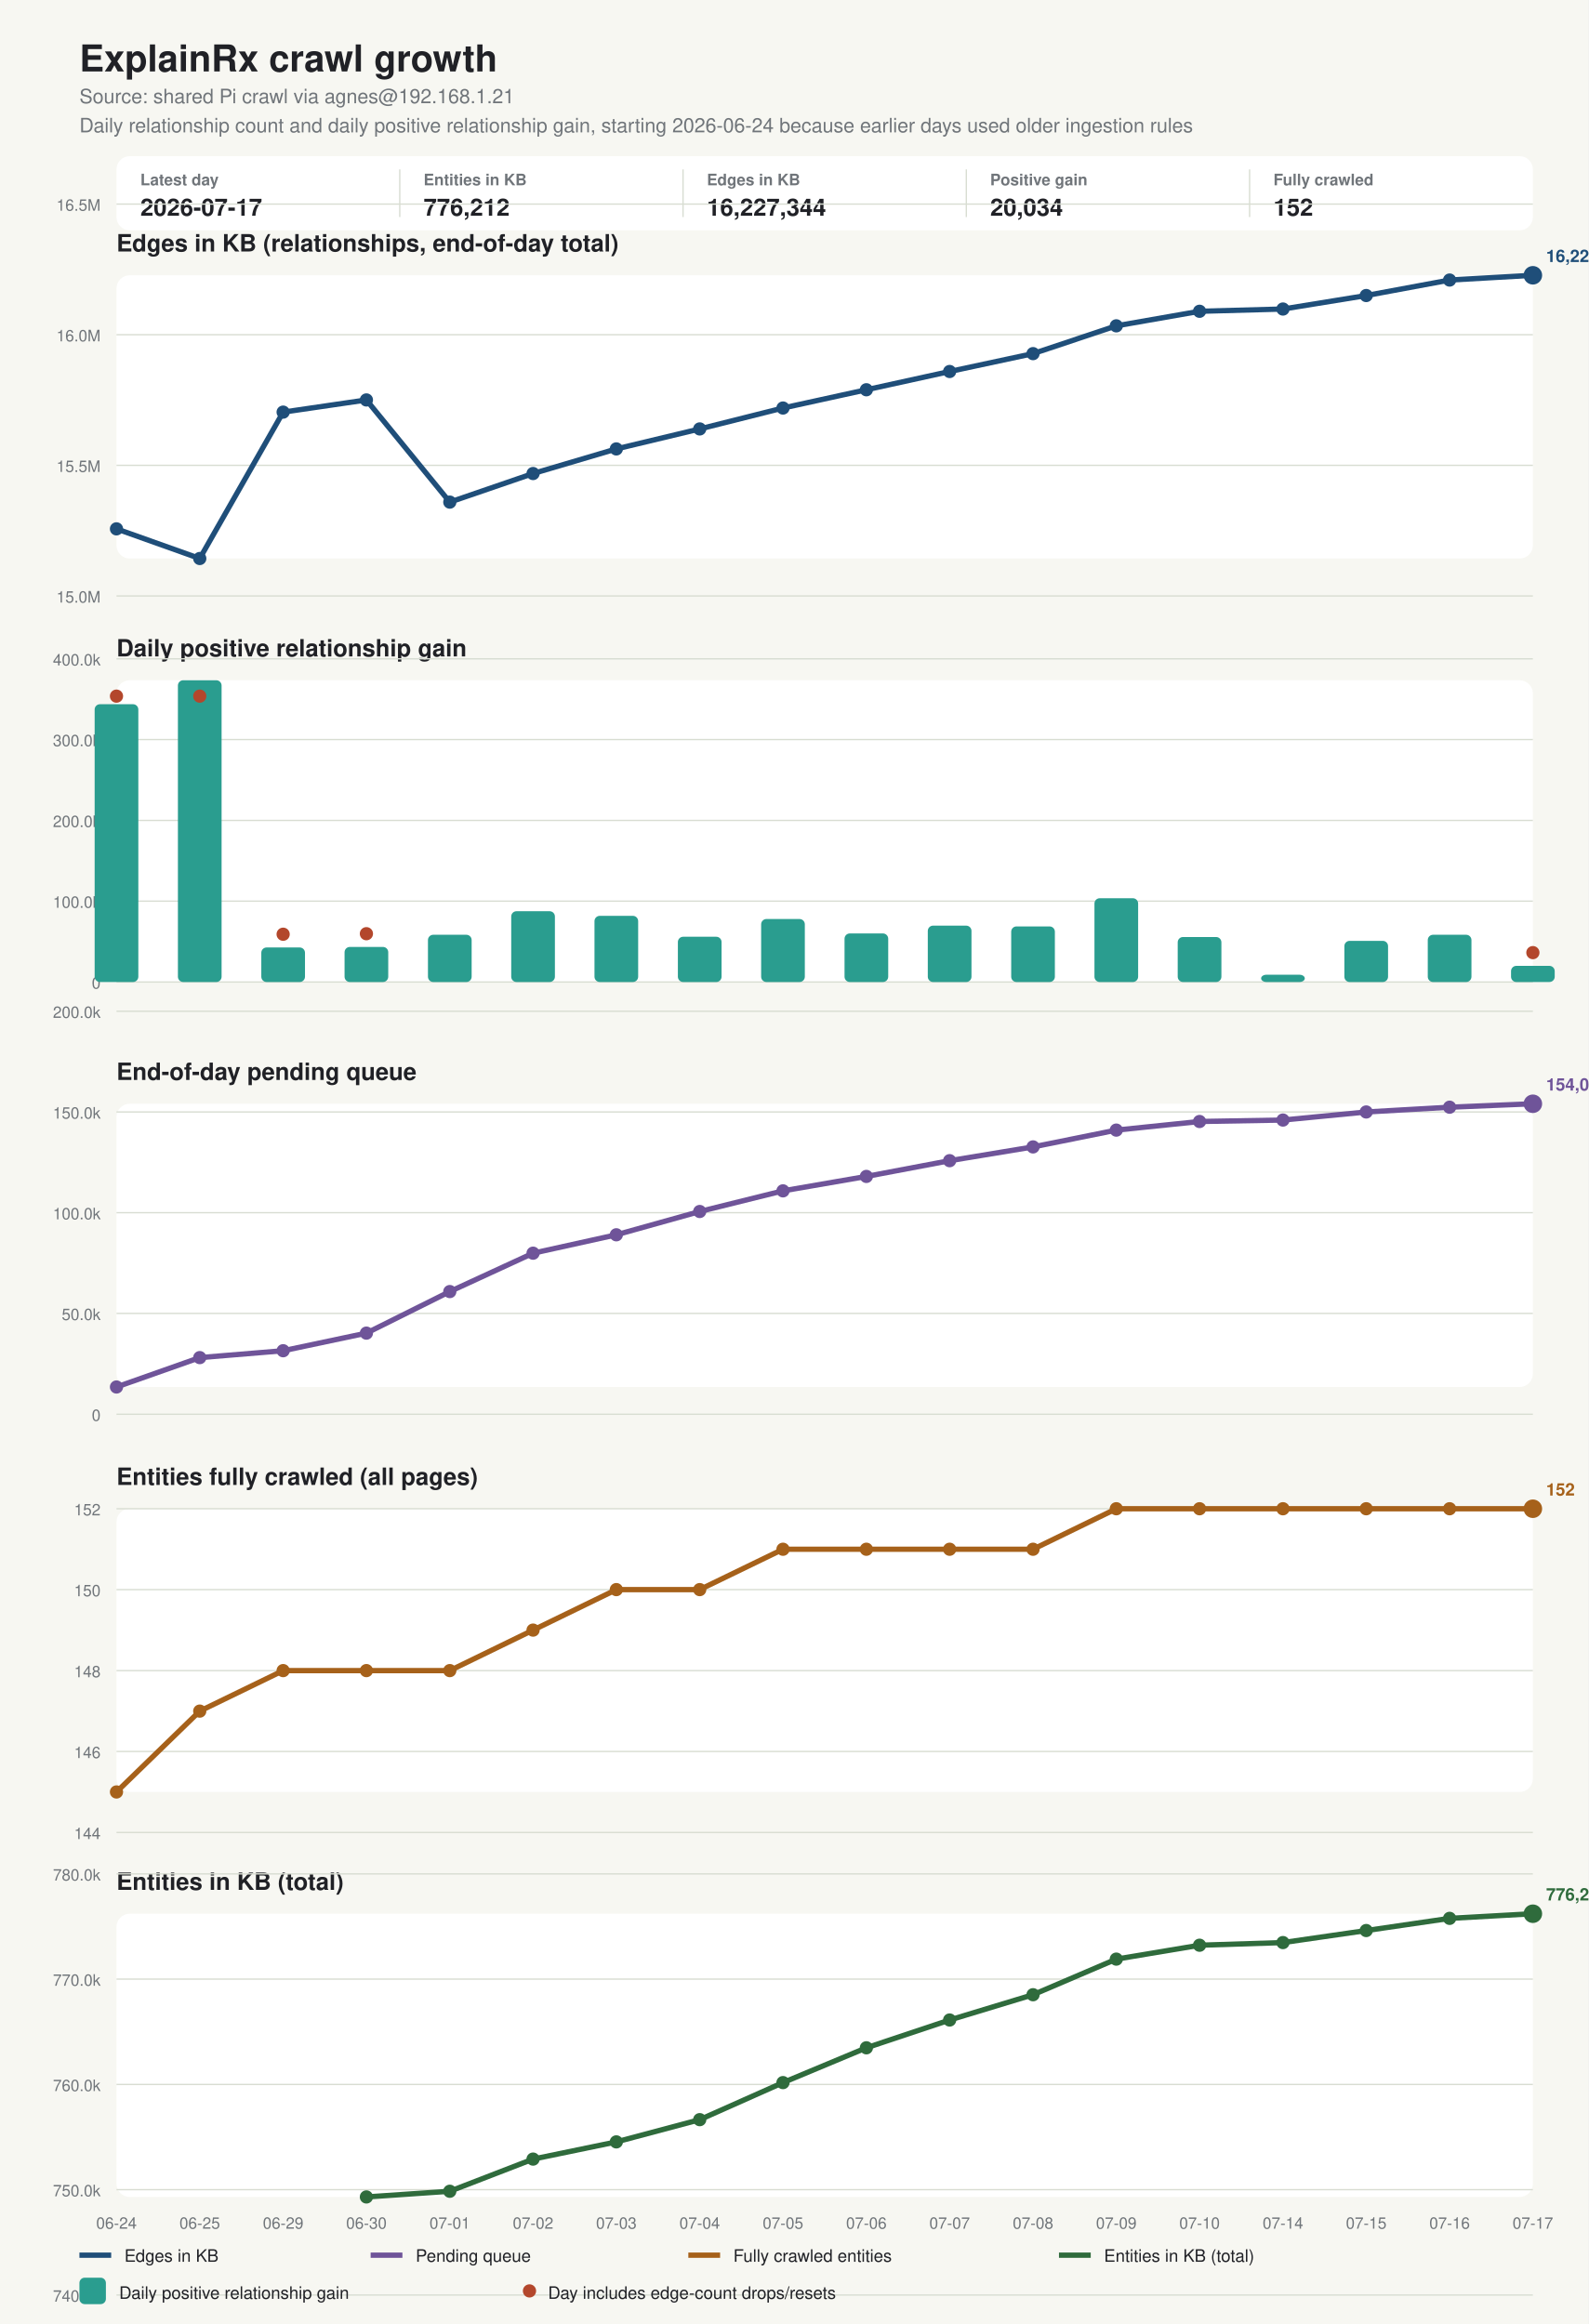
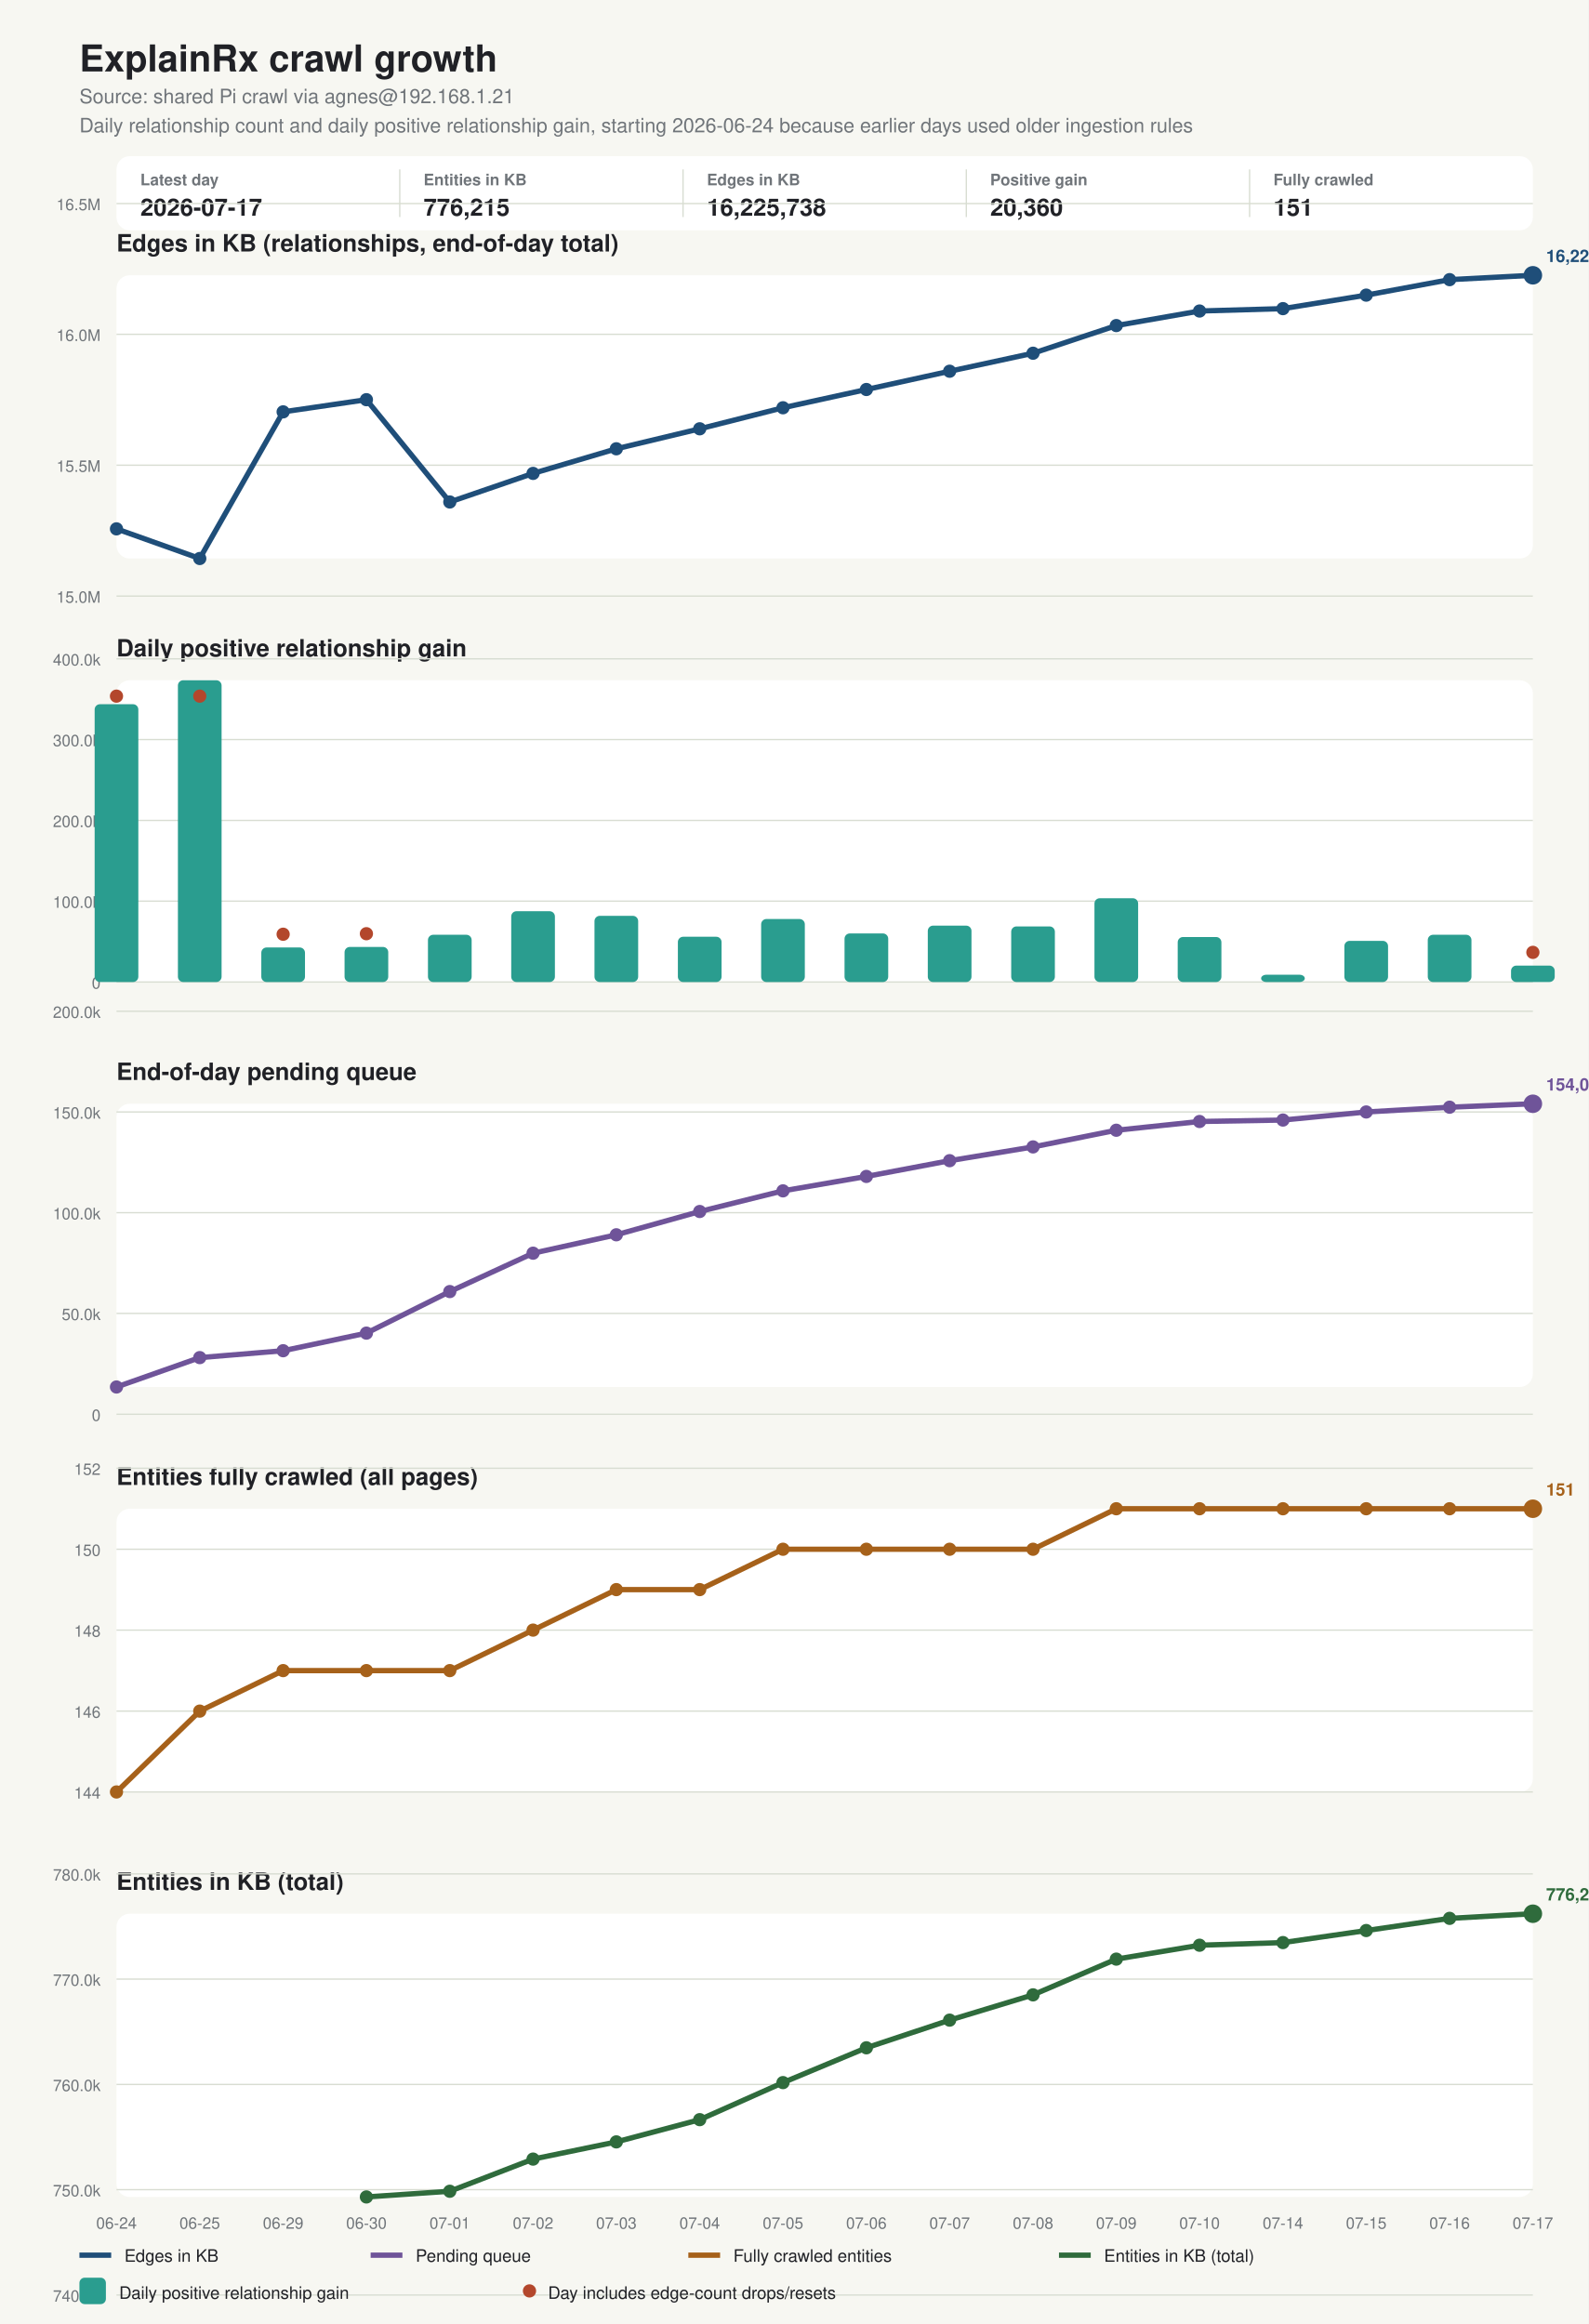
<svg xmlns="http://www.w3.org/2000/svg" width="1200" height="1756" viewBox="0 0 1200 1756">
  <rect width="100%" height="100%" fill="#f7f7f2" />
  <text x="60" y="54" font-family="Helvetica, Arial, sans-serif" font-size="28" font-weight="700" fill="#202126">ExplainRx crawl growth</text>
  <text x="60" y="78" font-family="Helvetica, Arial, sans-serif" font-size="15" fill="#70757a">Source: shared Pi crawl via agnes@192.168.1.21</text>
  <text x="60" y="100" font-family="Helvetica, Arial, sans-serif" font-size="15" fill="#70757a">Daily relationship count and daily positive relationship gain, starting 2026-06-24 because earlier days used older ingestion rules</text>
  <rect x="88" y="118" width="1070" height="56" fill="#ffffff" rx="10" />
  <rect x="88" y="208" width="1070" height="214" fill="#ffffff" rx="10" />
  <rect x="88" y="514" width="1070" height="228" fill="#ffffff" rx="10" />
  <rect x="88" y="834" width="1070" height="214" fill="#ffffff" rx="10" />
  <rect x="88" y="1140" width="1070" height="214" fill="#ffffff" rx="10" />
  <rect x="88" y="1446" width="1070" height="214" fill="#ffffff" rx="10" />
  <text x="88" y="190" font-family="Helvetica, Arial, sans-serif" font-size="18" font-weight="700" fill="#202126">Edges in KB (relationships, end-of-day total)</text>
  <text x="88" y="496" font-family="Helvetica, Arial, sans-serif" font-size="18" font-weight="700" fill="#202126">Daily positive relationship gain</text>
  <text x="88" y="816" font-family="Helvetica, Arial, sans-serif" font-size="18" font-weight="700" fill="#202126">End-of-day pending queue</text>
  <text x="88" y="1122" font-family="Helvetica, Arial, sans-serif" font-size="18" font-weight="700" fill="#202126">Entities fully crawled (all pages)</text>
  <text x="88" y="1428" font-family="Helvetica, Arial, sans-serif" font-size="18" font-weight="700" fill="#202126">Entities in KB (total)</text>
  <text x="106.0" y="140" font-family="Helvetica, Arial, sans-serif" font-size="12" font-weight="700" fill="#70757a">Latest day</text>
  <text x="106.0" y="163" font-family="Helvetica, Arial, sans-serif" font-size="18" font-weight="700" fill="#202126">2026-07-17</text>
  <line x1="302.0" y1="128" x2="302.0" y2="164" stroke="#d8ddd2" stroke-width="1" />
  <text x="320.0" y="140" font-family="Helvetica, Arial, sans-serif" font-size="12" font-weight="700" fill="#70757a">Entities in KB</text>
-   <text x="320.0" y="163" font-family="Helvetica, Arial, sans-serif" font-size="18" font-weight="700" fill="#202126">776,212</text>
+   <text x="320.0" y="163" font-family="Helvetica, Arial, sans-serif" font-size="18" font-weight="700" fill="#202126">776,215</text>
  <line x1="516.0" y1="128" x2="516.0" y2="164" stroke="#d8ddd2" stroke-width="1" />
  <text x="534.0" y="140" font-family="Helvetica, Arial, sans-serif" font-size="12" font-weight="700" fill="#70757a">Edges in KB</text>
-   <text x="534.0" y="163" font-family="Helvetica, Arial, sans-serif" font-size="18" font-weight="700" fill="#202126">16,227,344</text>
+   <text x="534.0" y="163" font-family="Helvetica, Arial, sans-serif" font-size="18" font-weight="700" fill="#202126">16,225,738</text>
  <line x1="730.0" y1="128" x2="730.0" y2="164" stroke="#d8ddd2" stroke-width="1" />
  <text x="748.0" y="140" font-family="Helvetica, Arial, sans-serif" font-size="12" font-weight="700" fill="#70757a">Positive gain</text>
-   <text x="748.0" y="163" font-family="Helvetica, Arial, sans-serif" font-size="18" font-weight="700" fill="#202126">20,034</text>
+   <text x="748.0" y="163" font-family="Helvetica, Arial, sans-serif" font-size="18" font-weight="700" fill="#202126">20,360</text>
  <line x1="944.0" y1="128" x2="944.0" y2="164" stroke="#d8ddd2" stroke-width="1" />
  <text x="962.0" y="140" font-family="Helvetica, Arial, sans-serif" font-size="12" font-weight="700" fill="#70757a">Fully crawled</text>
-   <text x="962.0" y="163" font-family="Helvetica, Arial, sans-serif" font-size="18" font-weight="700" fill="#202126">152</text>
-   <line x1="88" y1="450.3" x2="1158" y2="450.3" stroke="#d8ddd2" stroke-width="1" />
-   <text x="76" y="455.3" text-anchor="end" font-family="Helvetica, Arial, sans-serif" font-size="12" fill="#70757a">15.0M</text>
-   <line x1="88" y1="351.6" x2="1158" y2="351.6" stroke="#d8ddd2" stroke-width="1" />
-   <text x="76" y="356.6" text-anchor="end" font-family="Helvetica, Arial, sans-serif" font-size="12" fill="#70757a">15.5M</text>
-   <line x1="88" y1="252.9" x2="1158" y2="252.9" stroke="#d8ddd2" stroke-width="1" />
-   <text x="76" y="257.9" text-anchor="end" font-family="Helvetica, Arial, sans-serif" font-size="12" fill="#70757a">16.0M</text>
-   <line x1="88" y1="154.2" x2="1158" y2="154.2" stroke="#d8ddd2" stroke-width="1" />
-   <text x="76" y="159.2" text-anchor="end" font-family="Helvetica, Arial, sans-serif" font-size="12" fill="#70757a">16.5M</text>
+   <text x="962.0" y="163" font-family="Helvetica, Arial, sans-serif" font-size="18" font-weight="700" fill="#202126">151</text>
+   <line x1="88" y1="450.4" x2="1158" y2="450.4" stroke="#d8ddd2" stroke-width="1" />
+   <text x="76" y="455.4" text-anchor="end" font-family="Helvetica, Arial, sans-serif" font-size="12" fill="#70757a">15.0M</text>
+   <line x1="88" y1="351.5" x2="1158" y2="351.5" stroke="#d8ddd2" stroke-width="1" />
+   <text x="76" y="356.5" text-anchor="end" font-family="Helvetica, Arial, sans-serif" font-size="12" fill="#70757a">15.5M</text>
+   <line x1="88" y1="252.6" x2="1158" y2="252.6" stroke="#d8ddd2" stroke-width="1" />
+   <text x="76" y="257.6" text-anchor="end" font-family="Helvetica, Arial, sans-serif" font-size="12" fill="#70757a">16.0M</text>
+   <line x1="88" y1="153.8" x2="1158" y2="153.8" stroke="#d8ddd2" stroke-width="1" />
+   <text x="76" y="158.8" text-anchor="end" font-family="Helvetica, Arial, sans-serif" font-size="12" fill="#70757a">16.5M</text>
  <line x1="88" y1="742.0" x2="1158" y2="742.0" stroke="#d8ddd2" stroke-width="1" />
  <text x="76" y="747.0" text-anchor="end" font-family="Helvetica, Arial, sans-serif" font-size="12" fill="#70757a">0</text>
  <line x1="88" y1="680.9" x2="1158" y2="680.9" stroke="#d8ddd2" stroke-width="1" />
  <text x="76" y="685.9" text-anchor="end" font-family="Helvetica, Arial, sans-serif" font-size="12" fill="#70757a">100.0k</text>
  <line x1="88" y1="619.9" x2="1158" y2="619.9" stroke="#d8ddd2" stroke-width="1" />
  <text x="76" y="624.9" text-anchor="end" font-family="Helvetica, Arial, sans-serif" font-size="12" fill="#70757a">200.0k</text>
  <line x1="88" y1="558.8" x2="1158" y2="558.8" stroke="#d8ddd2" stroke-width="1" />
  <text x="76" y="563.8" text-anchor="end" font-family="Helvetica, Arial, sans-serif" font-size="12" fill="#70757a">300.0k</text>
  <line x1="88" y1="497.8" x2="1158" y2="497.8" stroke="#d8ddd2" stroke-width="1" />
  <text x="76" y="502.8" text-anchor="end" font-family="Helvetica, Arial, sans-serif" font-size="12" fill="#70757a">400.0k</text>
  <line x1="88" y1="1068.6" x2="1158" y2="1068.6" stroke="#d8ddd2" stroke-width="1" />
  <text x="76" y="1073.6" text-anchor="end" font-family="Helvetica, Arial, sans-serif" font-size="12" fill="#70757a">0</text>
  <line x1="88" y1="992.4" x2="1158" y2="992.4" stroke="#d8ddd2" stroke-width="1" />
  <text x="76" y="997.4" text-anchor="end" font-family="Helvetica, Arial, sans-serif" font-size="12" fill="#70757a">50.0k</text>
  <line x1="88" y1="916.3" x2="1158" y2="916.3" stroke="#d8ddd2" stroke-width="1" />
  <text x="76" y="921.3" text-anchor="end" font-family="Helvetica, Arial, sans-serif" font-size="12" fill="#70757a">100.0k</text>
  <line x1="88" y1="840.2" x2="1158" y2="840.2" stroke="#d8ddd2" stroke-width="1" />
  <text x="76" y="845.2" text-anchor="end" font-family="Helvetica, Arial, sans-serif" font-size="12" fill="#70757a">150.0k</text>
  <line x1="88" y1="764.1" x2="1158" y2="764.1" stroke="#d8ddd2" stroke-width="1" />
  <text x="76" y="769.1" text-anchor="end" font-family="Helvetica, Arial, sans-serif" font-size="12" fill="#70757a">200.0k</text>
-   <line x1="88" y1="1384.6" x2="1158" y2="1384.6" stroke="#d8ddd2" stroke-width="1" />
-   <text x="76" y="1389.6" text-anchor="end" font-family="Helvetica, Arial, sans-serif" font-size="12" fill="#70757a">144</text>
-   <line x1="88" y1="1323.4" x2="1158" y2="1323.4" stroke="#d8ddd2" stroke-width="1" />
-   <text x="76" y="1328.4" text-anchor="end" font-family="Helvetica, Arial, sans-serif" font-size="12" fill="#70757a">146</text>
-   <line x1="88" y1="1262.3" x2="1158" y2="1262.3" stroke="#d8ddd2" stroke-width="1" />
-   <text x="76" y="1267.3" text-anchor="end" font-family="Helvetica, Arial, sans-serif" font-size="12" fill="#70757a">148</text>
-   <line x1="88" y1="1201.1" x2="1158" y2="1201.1" stroke="#d8ddd2" stroke-width="1" />
-   <text x="76" y="1206.1" text-anchor="end" font-family="Helvetica, Arial, sans-serif" font-size="12" fill="#70757a">150</text>
-   <line x1="88" y1="1140.0" x2="1158" y2="1140.0" stroke="#d8ddd2" stroke-width="1" />
-   <text x="76" y="1145.0" text-anchor="end" font-family="Helvetica, Arial, sans-serif" font-size="12" fill="#70757a">152</text>
+   <line x1="88" y1="1354.0" x2="1158" y2="1354.0" stroke="#d8ddd2" stroke-width="1" />
+   <text x="76" y="1359.0" text-anchor="end" font-family="Helvetica, Arial, sans-serif" font-size="12" fill="#70757a">144</text>
+   <line x1="88" y1="1292.9" x2="1158" y2="1292.9" stroke="#d8ddd2" stroke-width="1" />
+   <text x="76" y="1297.9" text-anchor="end" font-family="Helvetica, Arial, sans-serif" font-size="12" fill="#70757a">146</text>
+   <line x1="88" y1="1231.7" x2="1158" y2="1231.7" stroke="#d8ddd2" stroke-width="1" />
+   <text x="76" y="1236.7" text-anchor="end" font-family="Helvetica, Arial, sans-serif" font-size="12" fill="#70757a">148</text>
+   <line x1="88" y1="1170.6" x2="1158" y2="1170.6" stroke="#d8ddd2" stroke-width="1" />
+   <text x="76" y="1175.6" text-anchor="end" font-family="Helvetica, Arial, sans-serif" font-size="12" fill="#70757a">150</text>
+   <line x1="88" y1="1109.4" x2="1158" y2="1109.4" stroke="#d8ddd2" stroke-width="1" />
+   <text x="76" y="1114.4" text-anchor="end" font-family="Helvetica, Arial, sans-serif" font-size="12" fill="#70757a">152</text>
  <line x1="88" y1="1734.1" x2="1158" y2="1734.1" stroke="#d8ddd2" stroke-width="1" />
  <text x="76" y="1739.1" text-anchor="end" font-family="Helvetica, Arial, sans-serif" font-size="12" fill="#70757a">740.0k</text>
  <line x1="88" y1="1654.5" x2="1158" y2="1654.5" stroke="#d8ddd2" stroke-width="1" />
  <text x="76" y="1659.5" text-anchor="end" font-family="Helvetica, Arial, sans-serif" font-size="12" fill="#70757a">750.0k</text>
  <line x1="88" y1="1575.0" x2="1158" y2="1575.0" stroke="#d8ddd2" stroke-width="1" />
  <text x="76" y="1580.0" text-anchor="end" font-family="Helvetica, Arial, sans-serif" font-size="12" fill="#70757a">760.0k</text>
  <line x1="88" y1="1495.4" x2="1158" y2="1495.4" stroke="#d8ddd2" stroke-width="1" />
  <text x="76" y="1500.4" text-anchor="end" font-family="Helvetica, Arial, sans-serif" font-size="12" fill="#70757a">770.0k</text>
  <line x1="88" y1="1415.9" x2="1158" y2="1415.9" stroke="#d8ddd2" stroke-width="1" />
  <text x="76" y="1420.9" text-anchor="end" font-family="Helvetica, Arial, sans-serif" font-size="12" fill="#70757a">780.0k</text>
-   <path d="M 88.0 399.6 L 150.9 422.0 L 213.9 311.4 L 276.8 302.2 L 339.8 379.4 L 402.7 357.8 L 465.6 339.2 L 528.6 324.1 L 591.5 308.3 L 654.5 294.5 L 717.4 280.7 L 780.4 267.2 L 843.3 246.2 L 906.2 235.2 L 969.2 233.5 L 1032.1 223.3 L 1095.1 211.6 L 1158.0 208.0" fill="none" stroke="#1f4e79" stroke-width="4" stroke-linecap="round" stroke-linejoin="round" />
+   <path d="M 88.0 399.6 L 150.9 422.0 L 213.9 311.2 L 276.8 302.0 L 339.8 379.3 L 402.7 357.7 L 465.6 339.1 L 528.6 324.0 L 591.5 308.1 L 654.5 294.3 L 717.4 280.5 L 780.4 266.9 L 843.3 246.0 L 906.2 235.0 L 969.2 233.2 L 1032.1 223.0 L 1095.1 211.3 L 1158.0 208.0" fill="none" stroke="#1f4e79" stroke-width="4" stroke-linecap="round" stroke-linejoin="round" />
  <circle cx="88.0" cy="399.6" r="5" fill="#1f4e79" />
  <circle cx="150.9" cy="422.0" r="5" fill="#1f4e79" />
-   <circle cx="213.9" cy="311.4" r="5" fill="#1f4e79" />
-   <circle cx="276.8" cy="302.2" r="5" fill="#1f4e79" />
-   <circle cx="339.8" cy="379.4" r="5" fill="#1f4e79" />
-   <circle cx="402.7" cy="357.8" r="5" fill="#1f4e79" />
-   <circle cx="465.6" cy="339.2" r="5" fill="#1f4e79" />
-   <circle cx="528.6" cy="324.1" r="5" fill="#1f4e79" />
-   <circle cx="591.5" cy="308.3" r="5" fill="#1f4e79" />
-   <circle cx="654.5" cy="294.5" r="5" fill="#1f4e79" />
-   <circle cx="717.4" cy="280.7" r="5" fill="#1f4e79" />
-   <circle cx="780.4" cy="267.2" r="5" fill="#1f4e79" />
-   <circle cx="843.3" cy="246.2" r="5" fill="#1f4e79" />
-   <circle cx="906.2" cy="235.2" r="5" fill="#1f4e79" />
-   <circle cx="969.2" cy="233.5" r="5" fill="#1f4e79" />
-   <circle cx="1032.1" cy="223.3" r="5" fill="#1f4e79" />
-   <circle cx="1095.1" cy="211.6" r="5" fill="#1f4e79" />
+   <circle cx="213.9" cy="311.2" r="5" fill="#1f4e79" />
+   <circle cx="276.8" cy="302.0" r="5" fill="#1f4e79" />
+   <circle cx="339.8" cy="379.3" r="5" fill="#1f4e79" />
+   <circle cx="402.7" cy="357.7" r="5" fill="#1f4e79" />
+   <circle cx="465.6" cy="339.1" r="5" fill="#1f4e79" />
+   <circle cx="528.6" cy="324.0" r="5" fill="#1f4e79" />
+   <circle cx="591.5" cy="308.1" r="5" fill="#1f4e79" />
+   <circle cx="654.5" cy="294.3" r="5" fill="#1f4e79" />
+   <circle cx="717.4" cy="280.5" r="5" fill="#1f4e79" />
+   <circle cx="780.4" cy="266.9" r="5" fill="#1f4e79" />
+   <circle cx="843.3" cy="246.0" r="5" fill="#1f4e79" />
+   <circle cx="906.2" cy="235.0" r="5" fill="#1f4e79" />
+   <circle cx="969.2" cy="233.2" r="5" fill="#1f4e79" />
+   <circle cx="1032.1" cy="223.0" r="5" fill="#1f4e79" />
+   <circle cx="1095.1" cy="211.3" r="5" fill="#1f4e79" />
  <circle cx="1158.0" cy="208.0" r="7" fill="#1f4e79" />
-   <text x="1168.0" y="198.0" font-family="Helvetica, Arial, sans-serif" font-size="13" font-weight="700" fill="#1f4e79">16,227,344</text>
+   <text x="1168.0" y="198.0" font-family="Helvetica, Arial, sans-serif" font-size="13" font-weight="700" fill="#1f4e79">16,225,738</text>
  <rect x="71.5" y="532.1" width="33" height="209.9" rx="4" fill="#2a9d8f" />
  <circle cx="88.0" cy="526.0" r="5" fill="#b3472c" />
  <rect x="134.4" y="514.0" width="33" height="228.0" rx="4" fill="#2a9d8f" />
  <circle cx="150.9" cy="526.0" r="5" fill="#b3472c" />
  <rect x="197.4" y="715.9" width="33" height="26.1" rx="4" fill="#2a9d8f" />
  <circle cx="213.9" cy="705.9" r="5" fill="#b3472c" />
  <rect x="260.3" y="715.5" width="33" height="26.5" rx="4" fill="#2a9d8f" />
  <circle cx="276.8" cy="705.5" r="5" fill="#b3472c" />
  <rect x="323.3" y="706.3" width="33" height="35.7" rx="4" fill="#2a9d8f" />
  <rect x="386.2" y="688.5" width="33" height="53.5" rx="4" fill="#2a9d8f" />
  <rect x="449.1" y="692.0" width="33" height="50.0" rx="4" fill="#2a9d8f" />
  <rect x="512.1" y="707.8" width="33" height="34.2" rx="4" fill="#2a9d8f" />
  <rect x="575.0" y="694.4" width="33" height="47.6" rx="4" fill="#2a9d8f" />
  <rect x="638.0" y="705.3" width="33" height="36.7" rx="4" fill="#2a9d8f" />
  <rect x="700.9" y="699.4" width="33" height="42.6" rx="4" fill="#2a9d8f" />
  <rect x="763.9" y="700.0" width="33" height="42.0" rx="4" fill="#2a9d8f" />
  <rect x="826.8" y="678.7" width="33" height="63.3" rx="4" fill="#2a9d8f" />
  <rect x="889.7" y="708.0" width="33" height="34.0" rx="4" fill="#2a9d8f" />
  <rect x="952.7" y="736.5" width="33" height="5.5" rx="4" fill="#2a9d8f" />
  <rect x="1015.6" y="710.9" width="33" height="31.1" rx="4" fill="#2a9d8f" />
  <rect x="1078.6" y="706.3" width="33" height="35.7" rx="4" fill="#2a9d8f" />
-   <rect x="1141.5" y="729.8" width="33" height="12.2" rx="4" fill="#2a9d8f" />
-   <circle cx="1158.0" cy="719.8" r="5" fill="#b3472c" />
-   <path d="M 88.0 1048.0 L 150.9 1025.8 L 213.9 1020.6 L 276.8 1007.3 L 339.8 975.9 L 402.7 946.9 L 465.6 933.0 L 528.6 915.4 L 591.5 899.8 L 654.5 888.9 L 717.4 877.0 L 780.4 866.6 L 843.3 853.9 L 906.2 847.4 L 969.2 846.3 L 1032.1 840.2 L 1095.1 836.6 L 1158.0 834.0" fill="none" stroke="#6f5499" stroke-width="4" stroke-linecap="round" stroke-linejoin="round" />
+   <rect x="1141.5" y="729.6" width="33" height="12.4" rx="4" fill="#2a9d8f" />
+   <circle cx="1158.0" cy="719.6" r="5" fill="#b3472c" />
+   <path d="M 88.0 1048.0 L 150.9 1025.8 L 213.9 1020.6 L 276.8 1007.3 L 339.8 975.9 L 402.7 946.9 L 465.6 933.0 L 528.6 915.4 L 591.5 899.8 L 654.5 888.9 L 717.4 877.0 L 780.4 866.6 L 843.3 854.0 L 906.2 847.4 L 969.2 846.3 L 1032.1 840.2 L 1095.1 836.6 L 1158.0 834.0" fill="none" stroke="#6f5499" stroke-width="4" stroke-linecap="round" stroke-linejoin="round" />
  <circle cx="88.0" cy="1048.0" r="5" fill="#6f5499" />
  <circle cx="150.9" cy="1025.8" r="5" fill="#6f5499" />
  <circle cx="213.9" cy="1020.6" r="5" fill="#6f5499" />
  <circle cx="276.8" cy="1007.3" r="5" fill="#6f5499" />
  <circle cx="339.8" cy="975.9" r="5" fill="#6f5499" />
  <circle cx="402.7" cy="946.9" r="5" fill="#6f5499" />
  <circle cx="465.6" cy="933.0" r="5" fill="#6f5499" />
  <circle cx="528.6" cy="915.4" r="5" fill="#6f5499" />
  <circle cx="591.5" cy="899.8" r="5" fill="#6f5499" />
  <circle cx="654.5" cy="888.9" r="5" fill="#6f5499" />
  <circle cx="717.4" cy="877.0" r="5" fill="#6f5499" />
  <circle cx="780.4" cy="866.6" r="5" fill="#6f5499" />
-   <circle cx="843.3" cy="853.9" r="5" fill="#6f5499" />
+   <circle cx="843.3" cy="854.0" r="5" fill="#6f5499" />
  <circle cx="906.2" cy="847.4" r="5" fill="#6f5499" />
  <circle cx="969.2" cy="846.3" r="5" fill="#6f5499" />
  <circle cx="1032.1" cy="840.2" r="5" fill="#6f5499" />
  <circle cx="1095.1" cy="836.6" r="5" fill="#6f5499" />
  <circle cx="1158.0" cy="834.0" r="7" fill="#6f5499" />
-   <text x="1168.0" y="824.0" font-family="Helvetica, Arial, sans-serif" font-size="13" font-weight="700" fill="#6f5499">154,080</text>
+   <text x="1168.0" y="824.0" font-family="Helvetica, Arial, sans-serif" font-size="13" font-weight="700" fill="#6f5499">154,085</text>
  <path d="M 88.0 1354.0 L 150.9 1292.9 L 213.9 1262.3 L 276.8 1262.3 L 339.8 1262.3 L 402.7 1231.7 L 465.6 1201.1 L 528.6 1201.1 L 591.5 1170.6 L 654.5 1170.6 L 717.4 1170.6 L 780.4 1170.6 L 843.3 1140.0 L 906.2 1140.0 L 969.2 1140.0 L 1032.1 1140.0 L 1095.1 1140.0 L 1158.0 1140.0" fill="none" stroke="#a6611a" stroke-width="4" stroke-linecap="round" stroke-linejoin="round" />
  <circle cx="88.0" cy="1354.0" r="5" fill="#a6611a" />
  <circle cx="150.9" cy="1292.9" r="5" fill="#a6611a" />
  <circle cx="213.9" cy="1262.3" r="5" fill="#a6611a" />
  <circle cx="276.8" cy="1262.3" r="5" fill="#a6611a" />
  <circle cx="339.8" cy="1262.3" r="5" fill="#a6611a" />
  <circle cx="402.7" cy="1231.7" r="5" fill="#a6611a" />
  <circle cx="465.6" cy="1201.1" r="5" fill="#a6611a" />
  <circle cx="528.6" cy="1201.1" r="5" fill="#a6611a" />
  <circle cx="591.5" cy="1170.6" r="5" fill="#a6611a" />
  <circle cx="654.5" cy="1170.6" r="5" fill="#a6611a" />
  <circle cx="717.4" cy="1170.6" r="5" fill="#a6611a" />
  <circle cx="780.4" cy="1170.6" r="5" fill="#a6611a" />
  <circle cx="843.3" cy="1140.0" r="5" fill="#a6611a" />
  <circle cx="906.2" cy="1140.0" r="5" fill="#a6611a" />
  <circle cx="969.2" cy="1140.0" r="5" fill="#a6611a" />
  <circle cx="1032.1" cy="1140.0" r="5" fill="#a6611a" />
  <circle cx="1095.1" cy="1140.0" r="5" fill="#a6611a" />
  <circle cx="1158.0" cy="1140.0" r="7" fill="#a6611a" />
-   <text x="1168.0" y="1130.0" font-family="Helvetica, Arial, sans-serif" font-size="13" font-weight="700" fill="#a6611a">152</text>
-   <path d="M 276.8 1660.0 L 339.8 1655.7 L 402.7 1631.4 L 465.6 1618.4 L 528.6 1601.6 L 591.5 1573.6 L 654.5 1547.3 L 717.4 1526.3 L 780.4 1507.2 L 843.3 1480.3 L 906.2 1469.8 L 969.2 1467.8 L 1032.1 1458.7 L 1095.1 1449.5 L 1158.0 1446.0" fill="none" stroke="#2f6b3c" stroke-width="4" stroke-linecap="round" stroke-linejoin="round" />
+   <text x="1168.0" y="1130.0" font-family="Helvetica, Arial, sans-serif" font-size="13" font-weight="700" fill="#a6611a">151</text>
+   <path d="M 276.8 1660.0 L 339.8 1655.7 L 402.7 1631.4 L 465.6 1618.4 L 528.6 1601.6 L 591.5 1573.6 L 654.5 1547.3 L 717.4 1526.4 L 780.4 1507.3 L 843.3 1480.3 L 906.2 1469.8 L 969.2 1467.8 L 1032.1 1458.7 L 1095.1 1449.5 L 1158.0 1446.0" fill="none" stroke="#2f6b3c" stroke-width="4" stroke-linecap="round" stroke-linejoin="round" />
  <circle cx="276.8" cy="1660.0" r="5" fill="#2f6b3c" />
  <circle cx="339.8" cy="1655.7" r="5" fill="#2f6b3c" />
  <circle cx="402.7" cy="1631.4" r="5" fill="#2f6b3c" />
  <circle cx="465.6" cy="1618.4" r="5" fill="#2f6b3c" />
  <circle cx="528.6" cy="1601.6" r="5" fill="#2f6b3c" />
  <circle cx="591.5" cy="1573.6" r="5" fill="#2f6b3c" />
  <circle cx="654.5" cy="1547.3" r="5" fill="#2f6b3c" />
-   <circle cx="717.4" cy="1526.3" r="5" fill="#2f6b3c" />
-   <circle cx="780.4" cy="1507.2" r="5" fill="#2f6b3c" />
+   <circle cx="717.4" cy="1526.4" r="5" fill="#2f6b3c" />
+   <circle cx="780.4" cy="1507.3" r="5" fill="#2f6b3c" />
  <circle cx="843.3" cy="1480.3" r="5" fill="#2f6b3c" />
  <circle cx="906.2" cy="1469.8" r="5" fill="#2f6b3c" />
  <circle cx="969.2" cy="1467.8" r="5" fill="#2f6b3c" />
  <circle cx="1032.1" cy="1458.7" r="5" fill="#2f6b3c" />
  <circle cx="1095.1" cy="1449.5" r="5" fill="#2f6b3c" />
  <circle cx="1158.0" cy="1446.0" r="7" fill="#2f6b3c" />
-   <text x="1168.0" y="1436.0" font-family="Helvetica, Arial, sans-serif" font-size="13" font-weight="700" fill="#2f6b3c">776,212</text>
+   <text x="1168.0" y="1436.0" font-family="Helvetica, Arial, sans-serif" font-size="13" font-weight="700" fill="#2f6b3c">776,215</text>
  <text x="88.0" y="1684" text-anchor="middle" font-family="Helvetica, Arial, sans-serif" font-size="12" fill="#70757a">06-24</text>
  <text x="150.9" y="1684" text-anchor="middle" font-family="Helvetica, Arial, sans-serif" font-size="12" fill="#70757a">06-25</text>
  <text x="213.9" y="1684" text-anchor="middle" font-family="Helvetica, Arial, sans-serif" font-size="12" fill="#70757a">06-29</text>
  <text x="276.8" y="1684" text-anchor="middle" font-family="Helvetica, Arial, sans-serif" font-size="12" fill="#70757a">06-30</text>
  <text x="339.8" y="1684" text-anchor="middle" font-family="Helvetica, Arial, sans-serif" font-size="12" fill="#70757a">07-01</text>
  <text x="402.7" y="1684" text-anchor="middle" font-family="Helvetica, Arial, sans-serif" font-size="12" fill="#70757a">07-02</text>
  <text x="465.6" y="1684" text-anchor="middle" font-family="Helvetica, Arial, sans-serif" font-size="12" fill="#70757a">07-03</text>
  <text x="528.6" y="1684" text-anchor="middle" font-family="Helvetica, Arial, sans-serif" font-size="12" fill="#70757a">07-04</text>
  <text x="591.5" y="1684" text-anchor="middle" font-family="Helvetica, Arial, sans-serif" font-size="12" fill="#70757a">07-05</text>
  <text x="654.5" y="1684" text-anchor="middle" font-family="Helvetica, Arial, sans-serif" font-size="12" fill="#70757a">07-06</text>
  <text x="717.4" y="1684" text-anchor="middle" font-family="Helvetica, Arial, sans-serif" font-size="12" fill="#70757a">07-07</text>
  <text x="780.4" y="1684" text-anchor="middle" font-family="Helvetica, Arial, sans-serif" font-size="12" fill="#70757a">07-08</text>
  <text x="843.3" y="1684" text-anchor="middle" font-family="Helvetica, Arial, sans-serif" font-size="12" fill="#70757a">07-09</text>
  <text x="906.2" y="1684" text-anchor="middle" font-family="Helvetica, Arial, sans-serif" font-size="12" fill="#70757a">07-10</text>
  <text x="969.2" y="1684" text-anchor="middle" font-family="Helvetica, Arial, sans-serif" font-size="12" fill="#70757a">07-14</text>
  <text x="1032.1" y="1684" text-anchor="middle" font-family="Helvetica, Arial, sans-serif" font-size="12" fill="#70757a">07-15</text>
  <text x="1095.1" y="1684" text-anchor="middle" font-family="Helvetica, Arial, sans-serif" font-size="12" fill="#70757a">07-16</text>
  <text x="1158.0" y="1684" text-anchor="middle" font-family="Helvetica, Arial, sans-serif" font-size="12" fill="#70757a">07-17</text>
  <line x1="60" y1="1704" x2="84" y2="1704" stroke="#1f4e79" stroke-width="4" />
  <text x="94" y="1709" font-family="Helvetica, Arial, sans-serif" font-size="13" fill="#202126">Edges in KB</text>
  <line x1="280" y1="1704" x2="304" y2="1704" stroke="#6f5499" stroke-width="4" />
  <text x="314" y="1709" font-family="Helvetica, Arial, sans-serif" font-size="13" fill="#202126">Pending queue</text>
  <line x1="520" y1="1704" x2="544" y2="1704" stroke="#a6611a" stroke-width="4" />
  <text x="554" y="1709" font-family="Helvetica, Arial, sans-serif" font-size="13" fill="#202126">Fully crawled entities</text>
  <line x1="800" y1="1704" x2="824" y2="1704" stroke="#2f6b3c" stroke-width="4" />
  <text x="834" y="1709" font-family="Helvetica, Arial, sans-serif" font-size="13" fill="#202126">Entities in KB (total)</text>
  <rect x="60" y="1721" width="20" height="20" rx="4" fill="#2a9d8f" />
  <text x="90" y="1737" font-family="Helvetica, Arial, sans-serif" font-size="13" fill="#202126">Daily positive relationship gain</text>
  <circle cx="400" cy="1731" r="5" fill="#b3472c" />
  <text x="414" y="1737" font-family="Helvetica, Arial, sans-serif" font-size="13" fill="#202126">Day includes edge-count drops/resets</text>
</svg>
